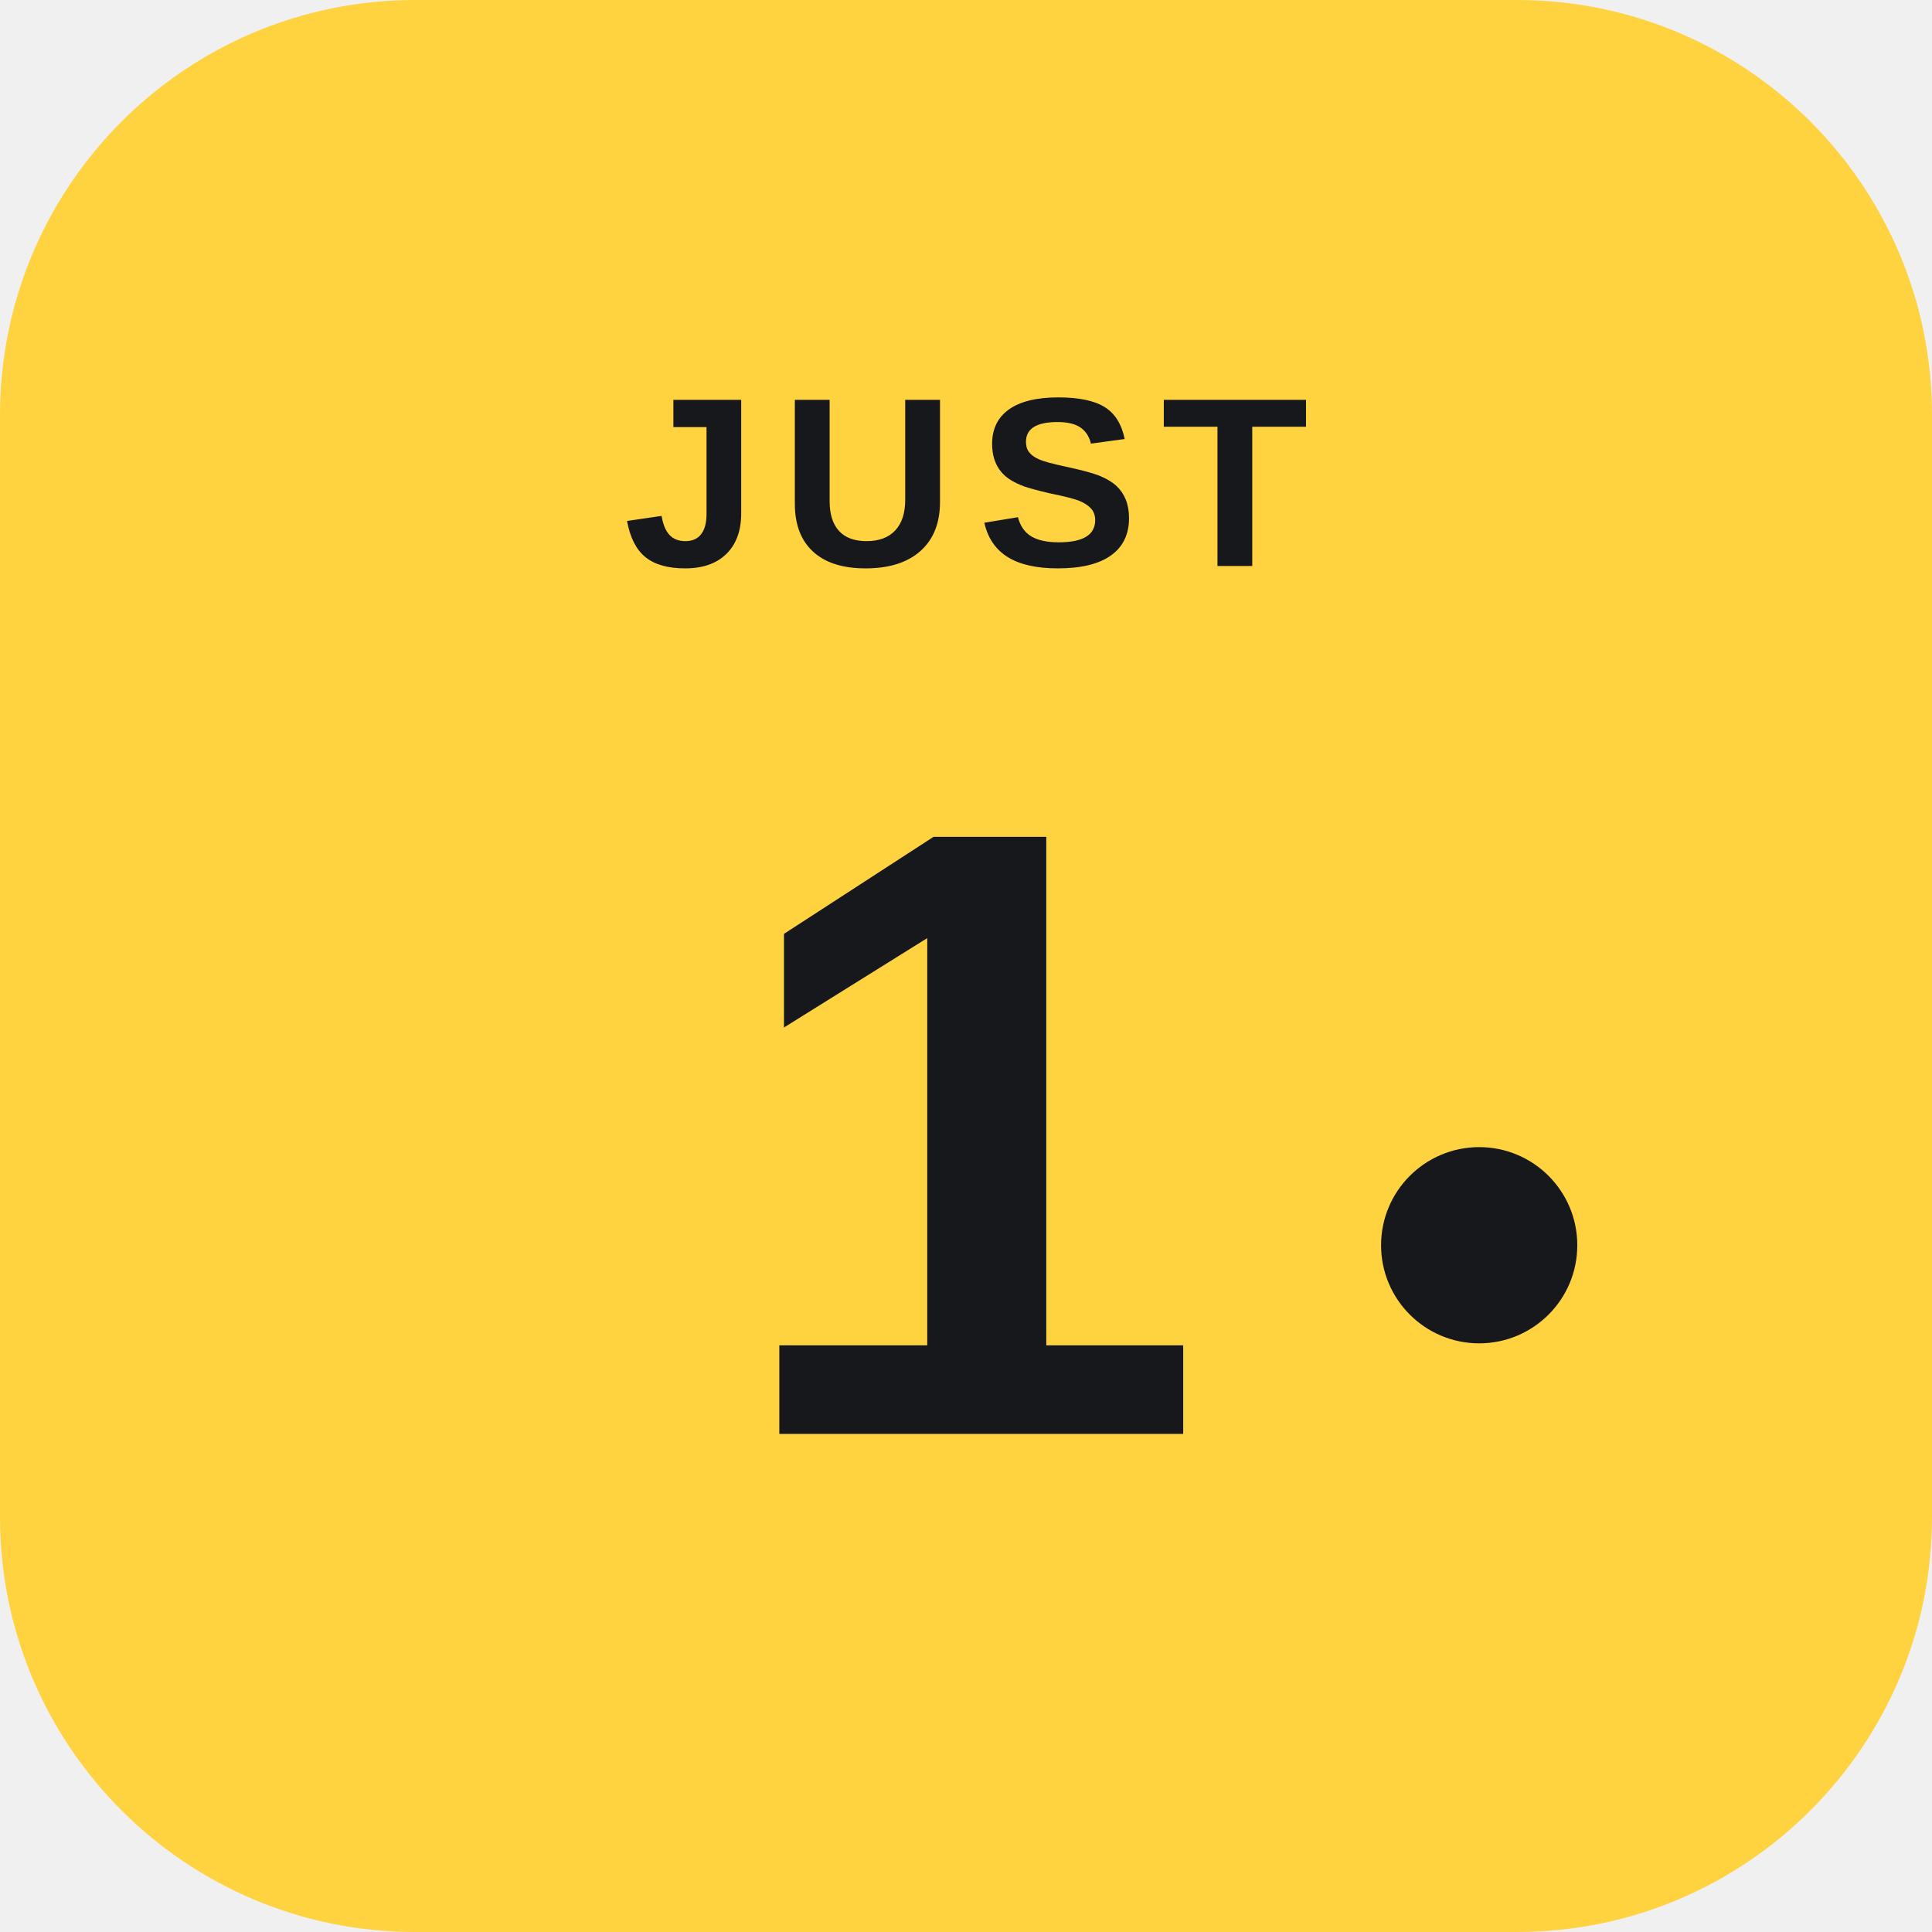
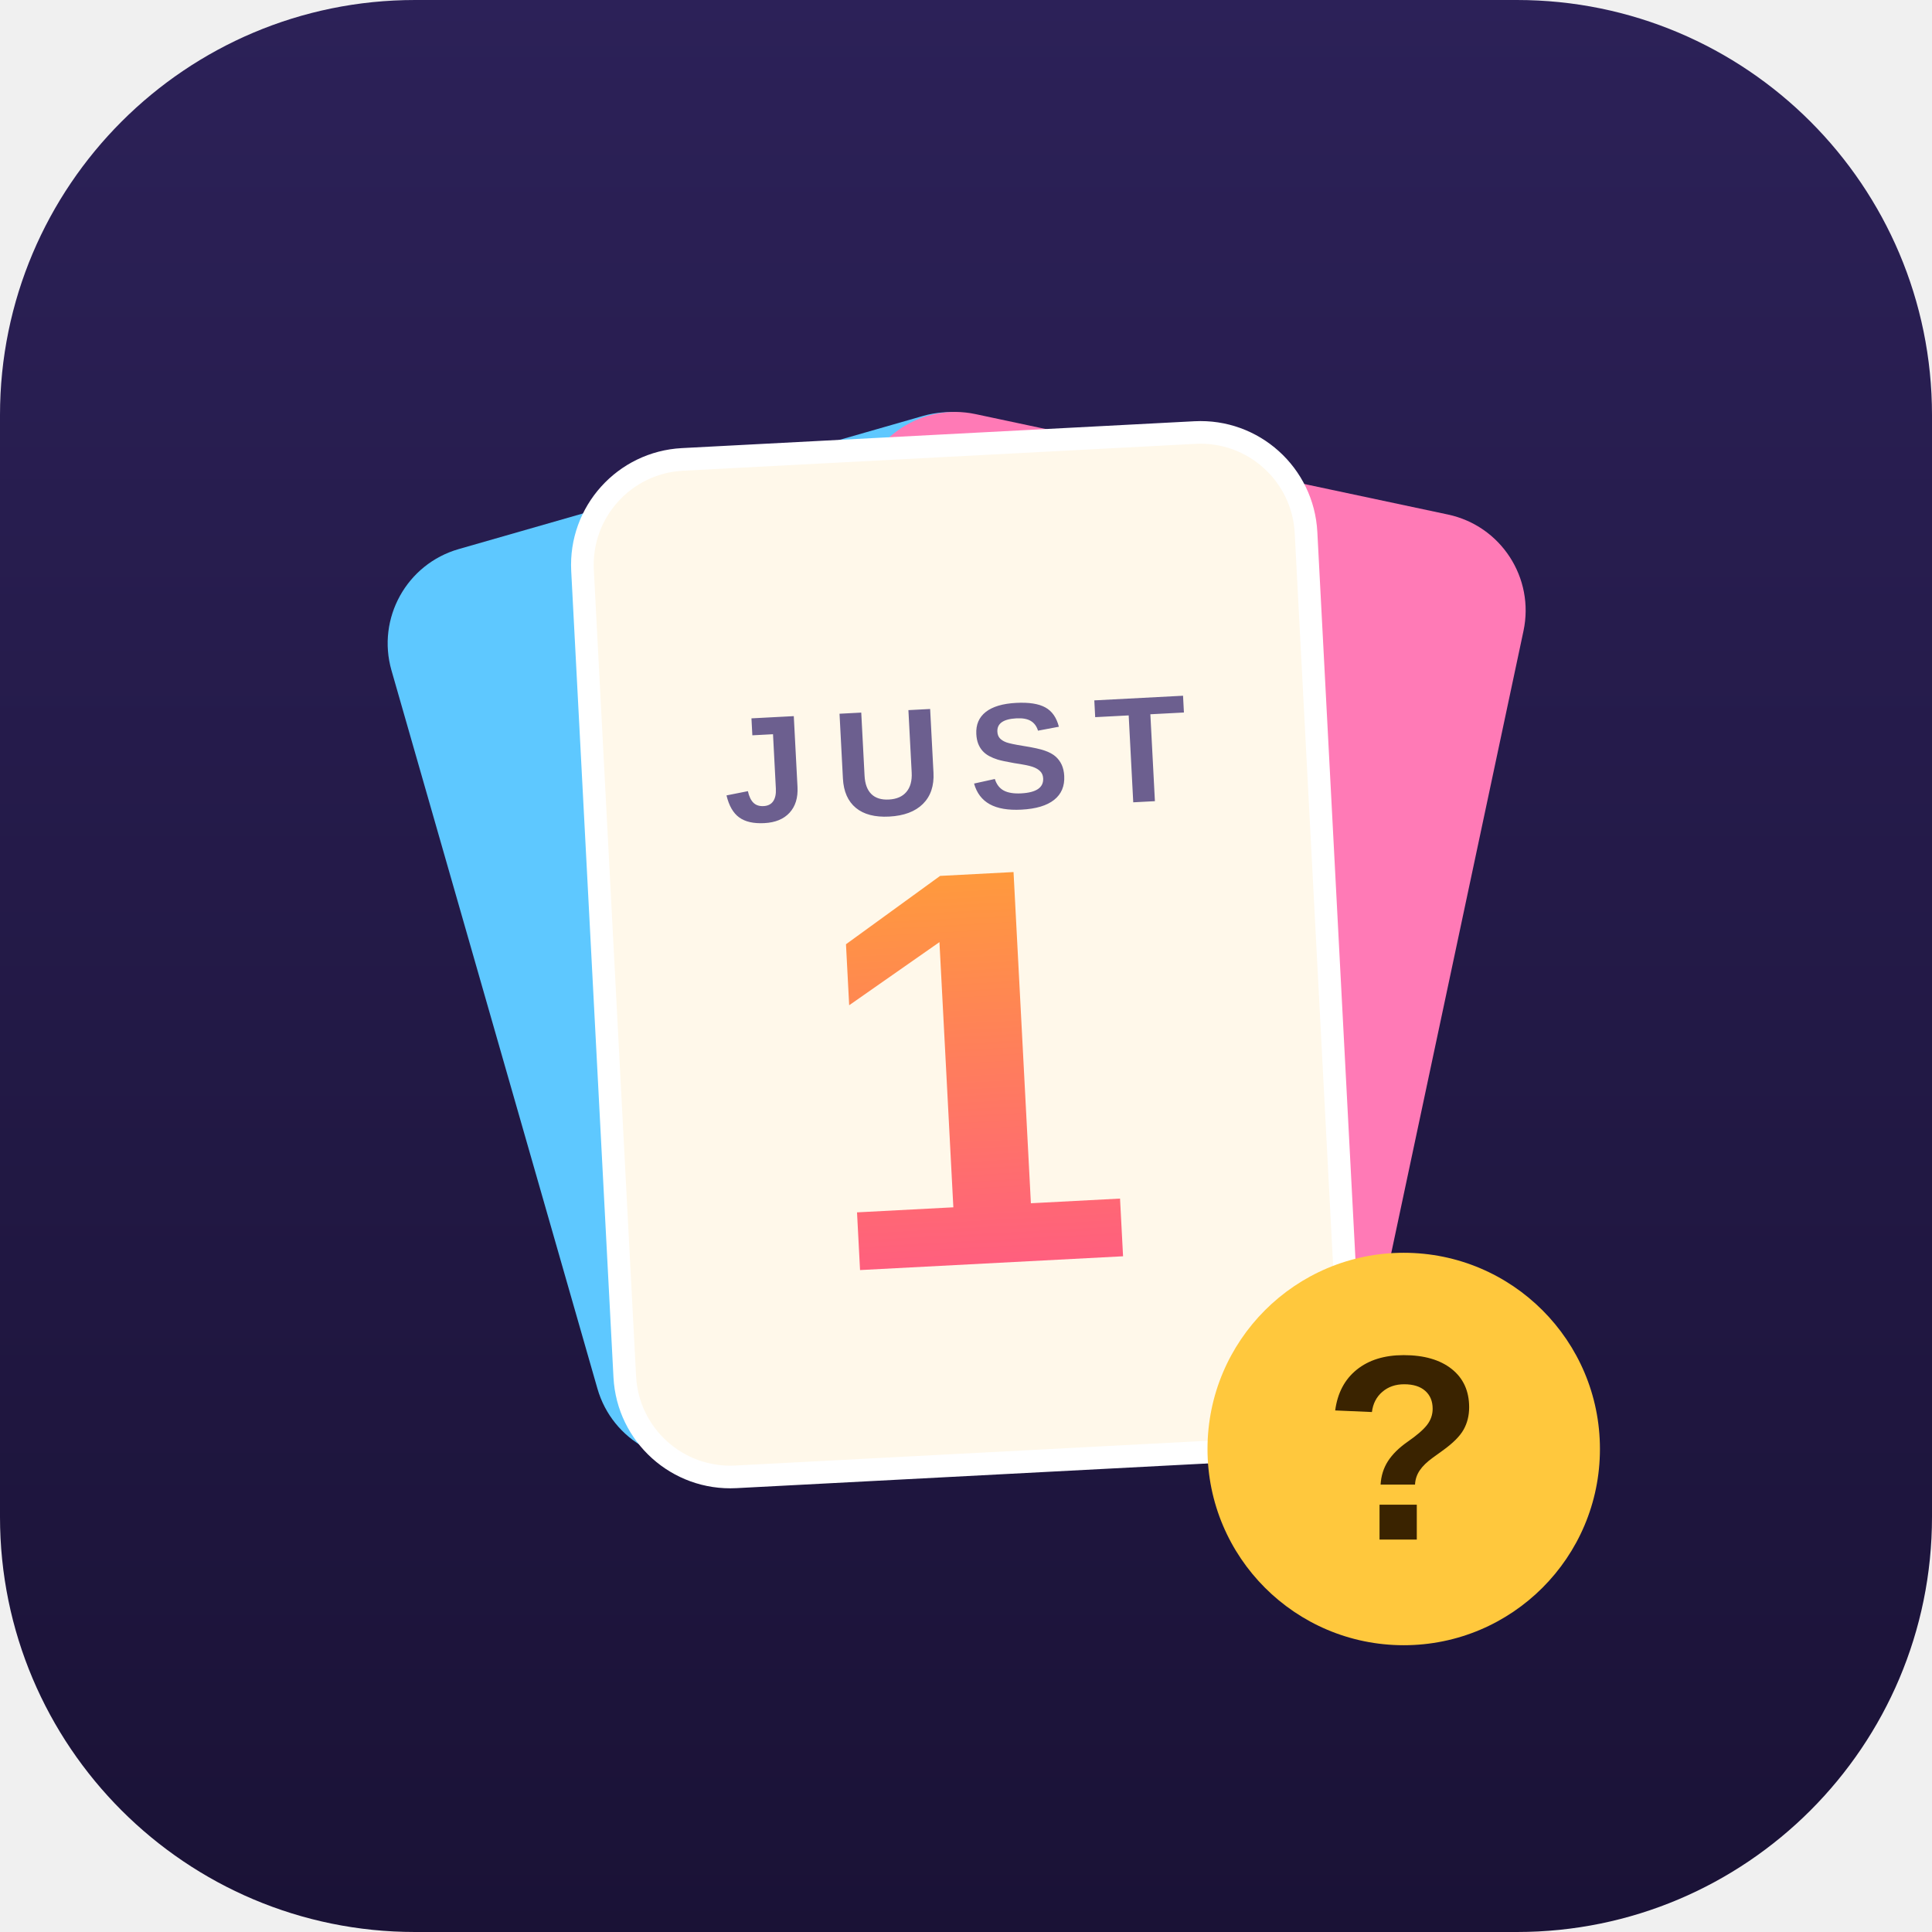
<svg xmlns="http://www.w3.org/2000/svg" viewBox="0 0 512 512">
-   <rect width="512" height="512" rx="110" fill="#ffd23f" />
-   <text x="256" y="150" text-anchor="middle" font-family="Arial, Helvetica, sans-serif" font-size="64" font-weight="900" fill="#17181c" letter-spacing="6">JUST</text>
-   <text x="256" y="380" text-anchor="middle" font-family="Arial, Helvetica, sans-serif" font-size="230" font-weight="900" fill="#17181c">1</text>
-   <circle cx="392" cy="330" r="26" fill="#17181c" />
+   <defs>
+     <linearGradient id="bg" x1="0" y1="0" x2="0" y2="1">
+       <stop offset="0" stop-color="#2c2158" />
+       <stop offset="1" stop-color="#1a1236" />
+     </linearGradient>
+     <linearGradient id="one" x1="0" y1="0" x2="0" y2="1">
+       <stop offset="0" stop-color="#ff9a3d" />
+       <stop offset="1" stop-color="#ff5f7e" />
+     </linearGradient>
+   </defs>
+   <rect width="512" height="512" rx="110" fill="url(#bg)" />
+   <rect x="166" y="112" width="180" height="250" rx="26" fill="#5ec8ff" transform="rotate(-16 256 237) translate(-40 0)" />
+   <rect x="166" y="112" width="180" height="250" rx="26" fill="#ff7ab6" transform="rotate(12 256 237) translate(40 0)" />
+   <g transform="rotate(-3 256 256)">
+     <rect x="160" y="118" width="192" height="270" rx="28" fill="#fff8ea" stroke="#ffffff" stroke-width="6" />
+     <text x="256" y="215" text-anchor="middle" font-family="Arial Rounded MT Bold, Arial, Helvetica, sans-serif" font-size="40" font-weight="700" fill="#6c5f8f" letter-spacing="7">JUST</text>
+     <text x="256" y="335" text-anchor="middle" font-family="Arial Rounded MT Bold, Arial, Helvetica, sans-serif" font-size="150" font-weight="900" fill="url(#one)">1</text>
+   </g>
+   <circle cx="372" cy="384" r="52" fill="#ffc83d" />
+   <text x="372" y="408" text-anchor="middle" font-family="Arial, Helvetica, sans-serif" font-size="70" font-weight="900" fill="#3a2300">?</text>
</svg>
